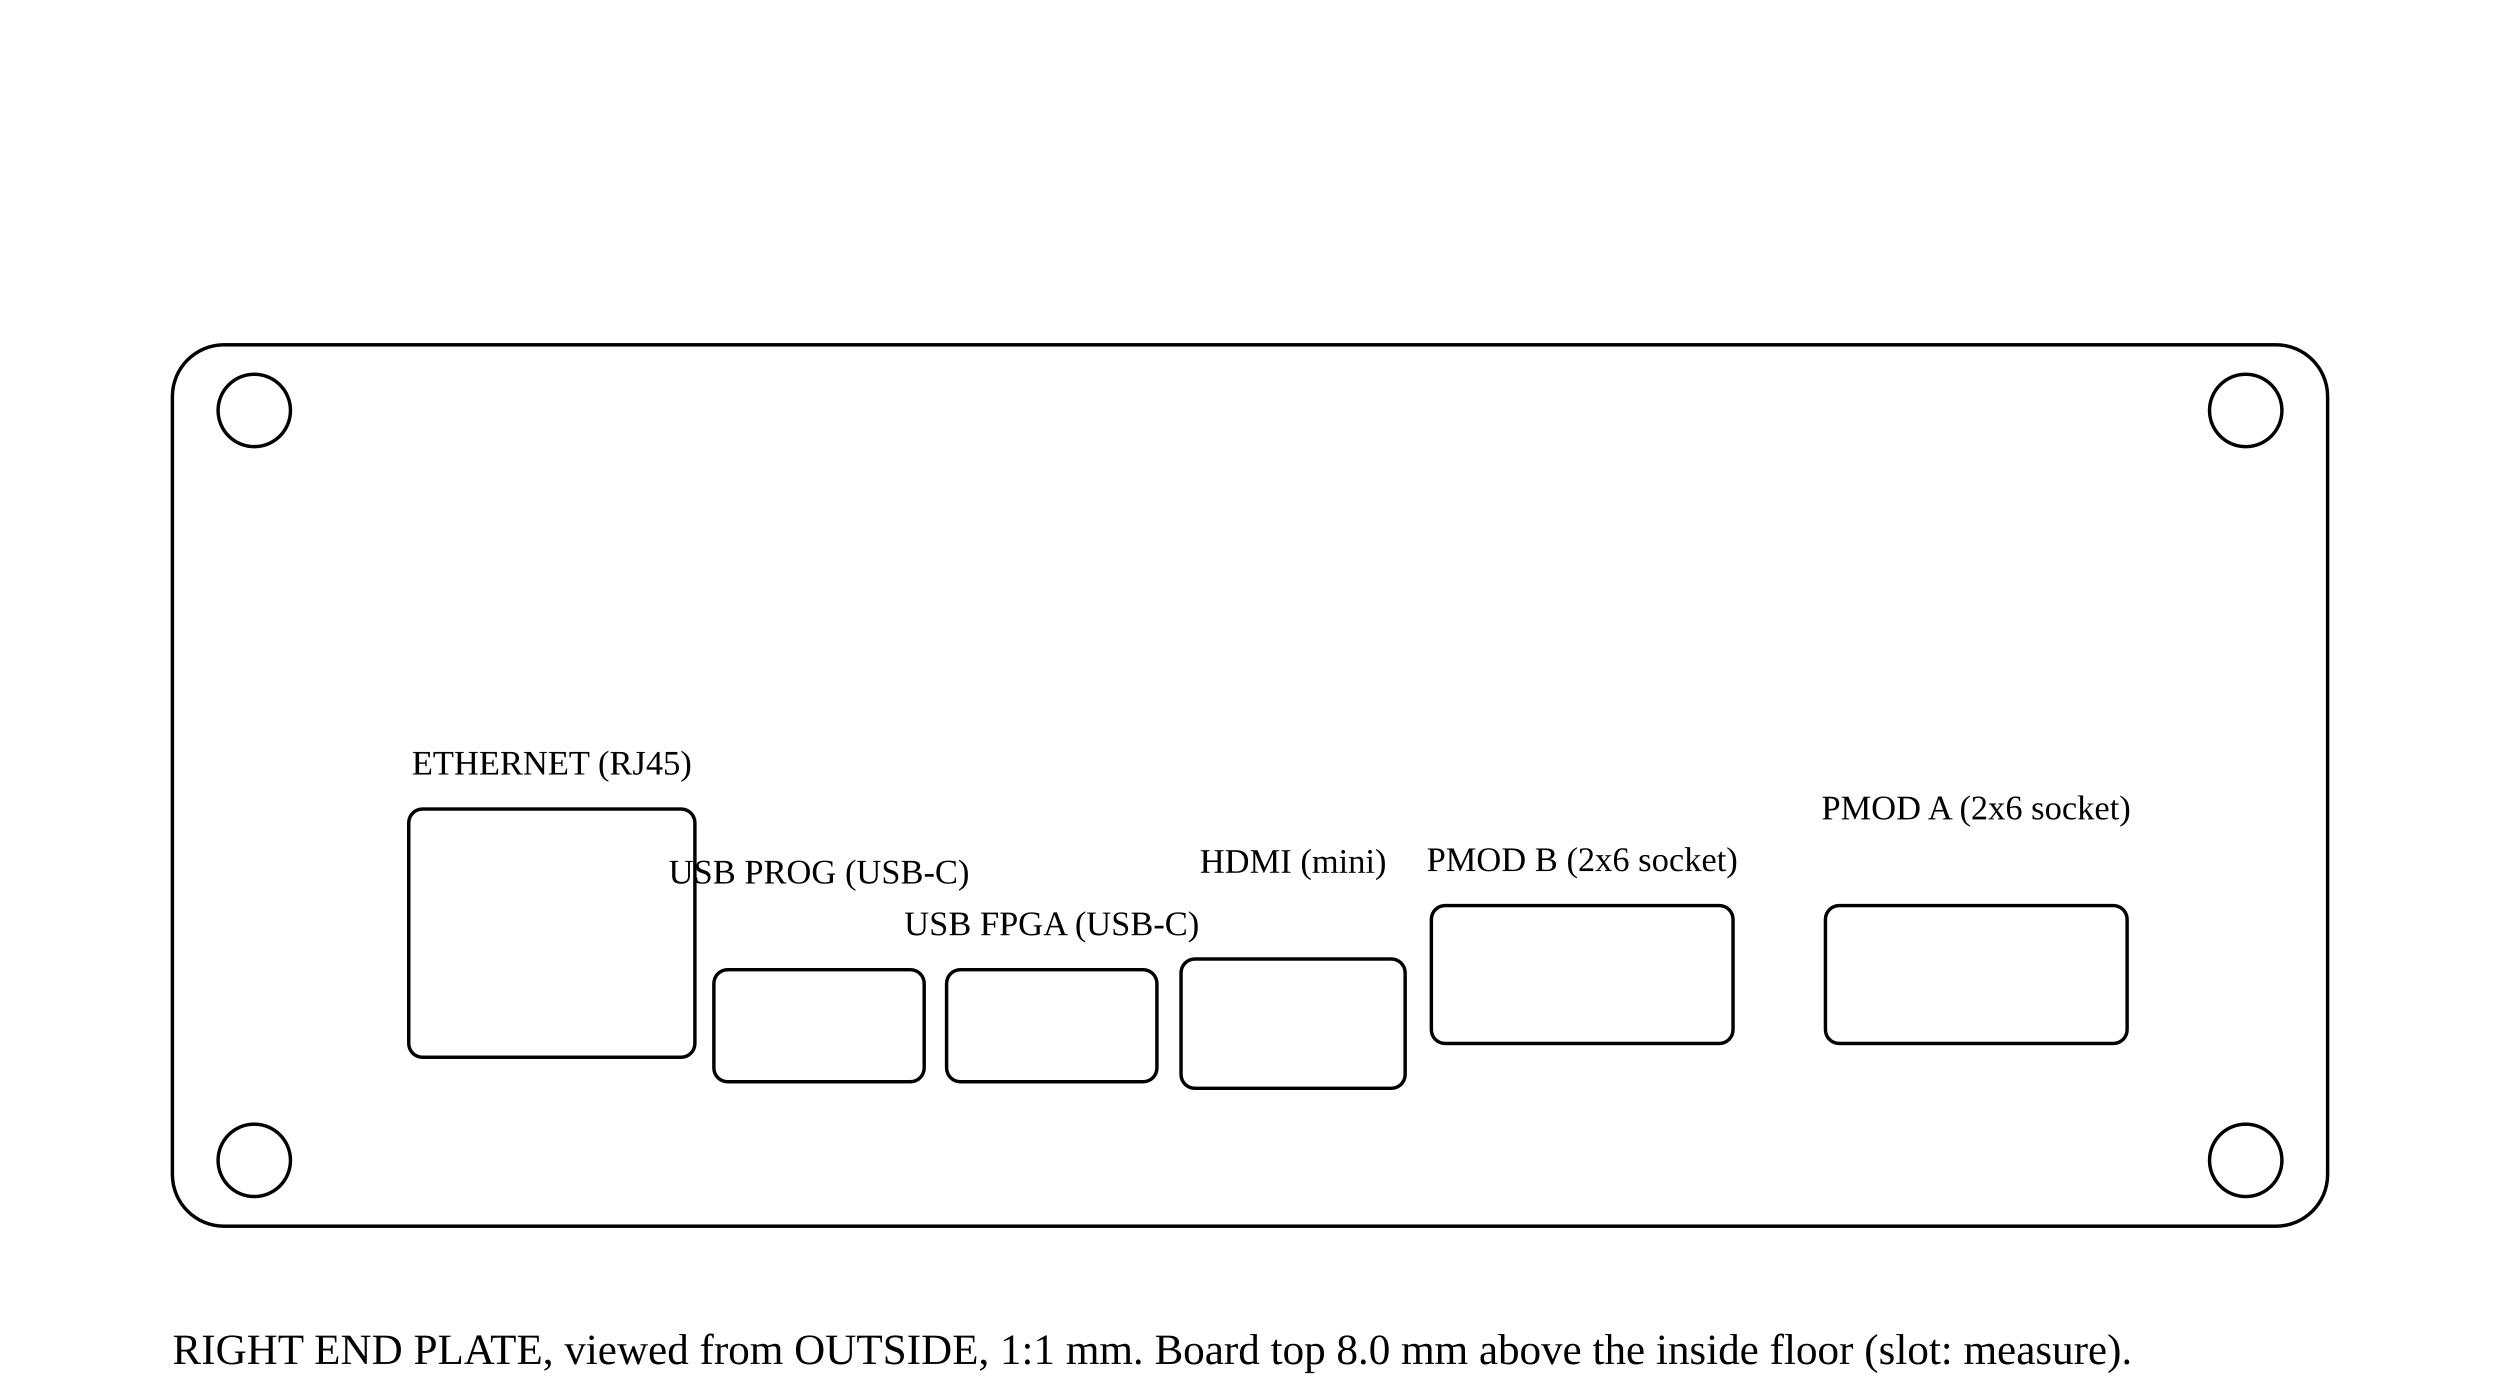
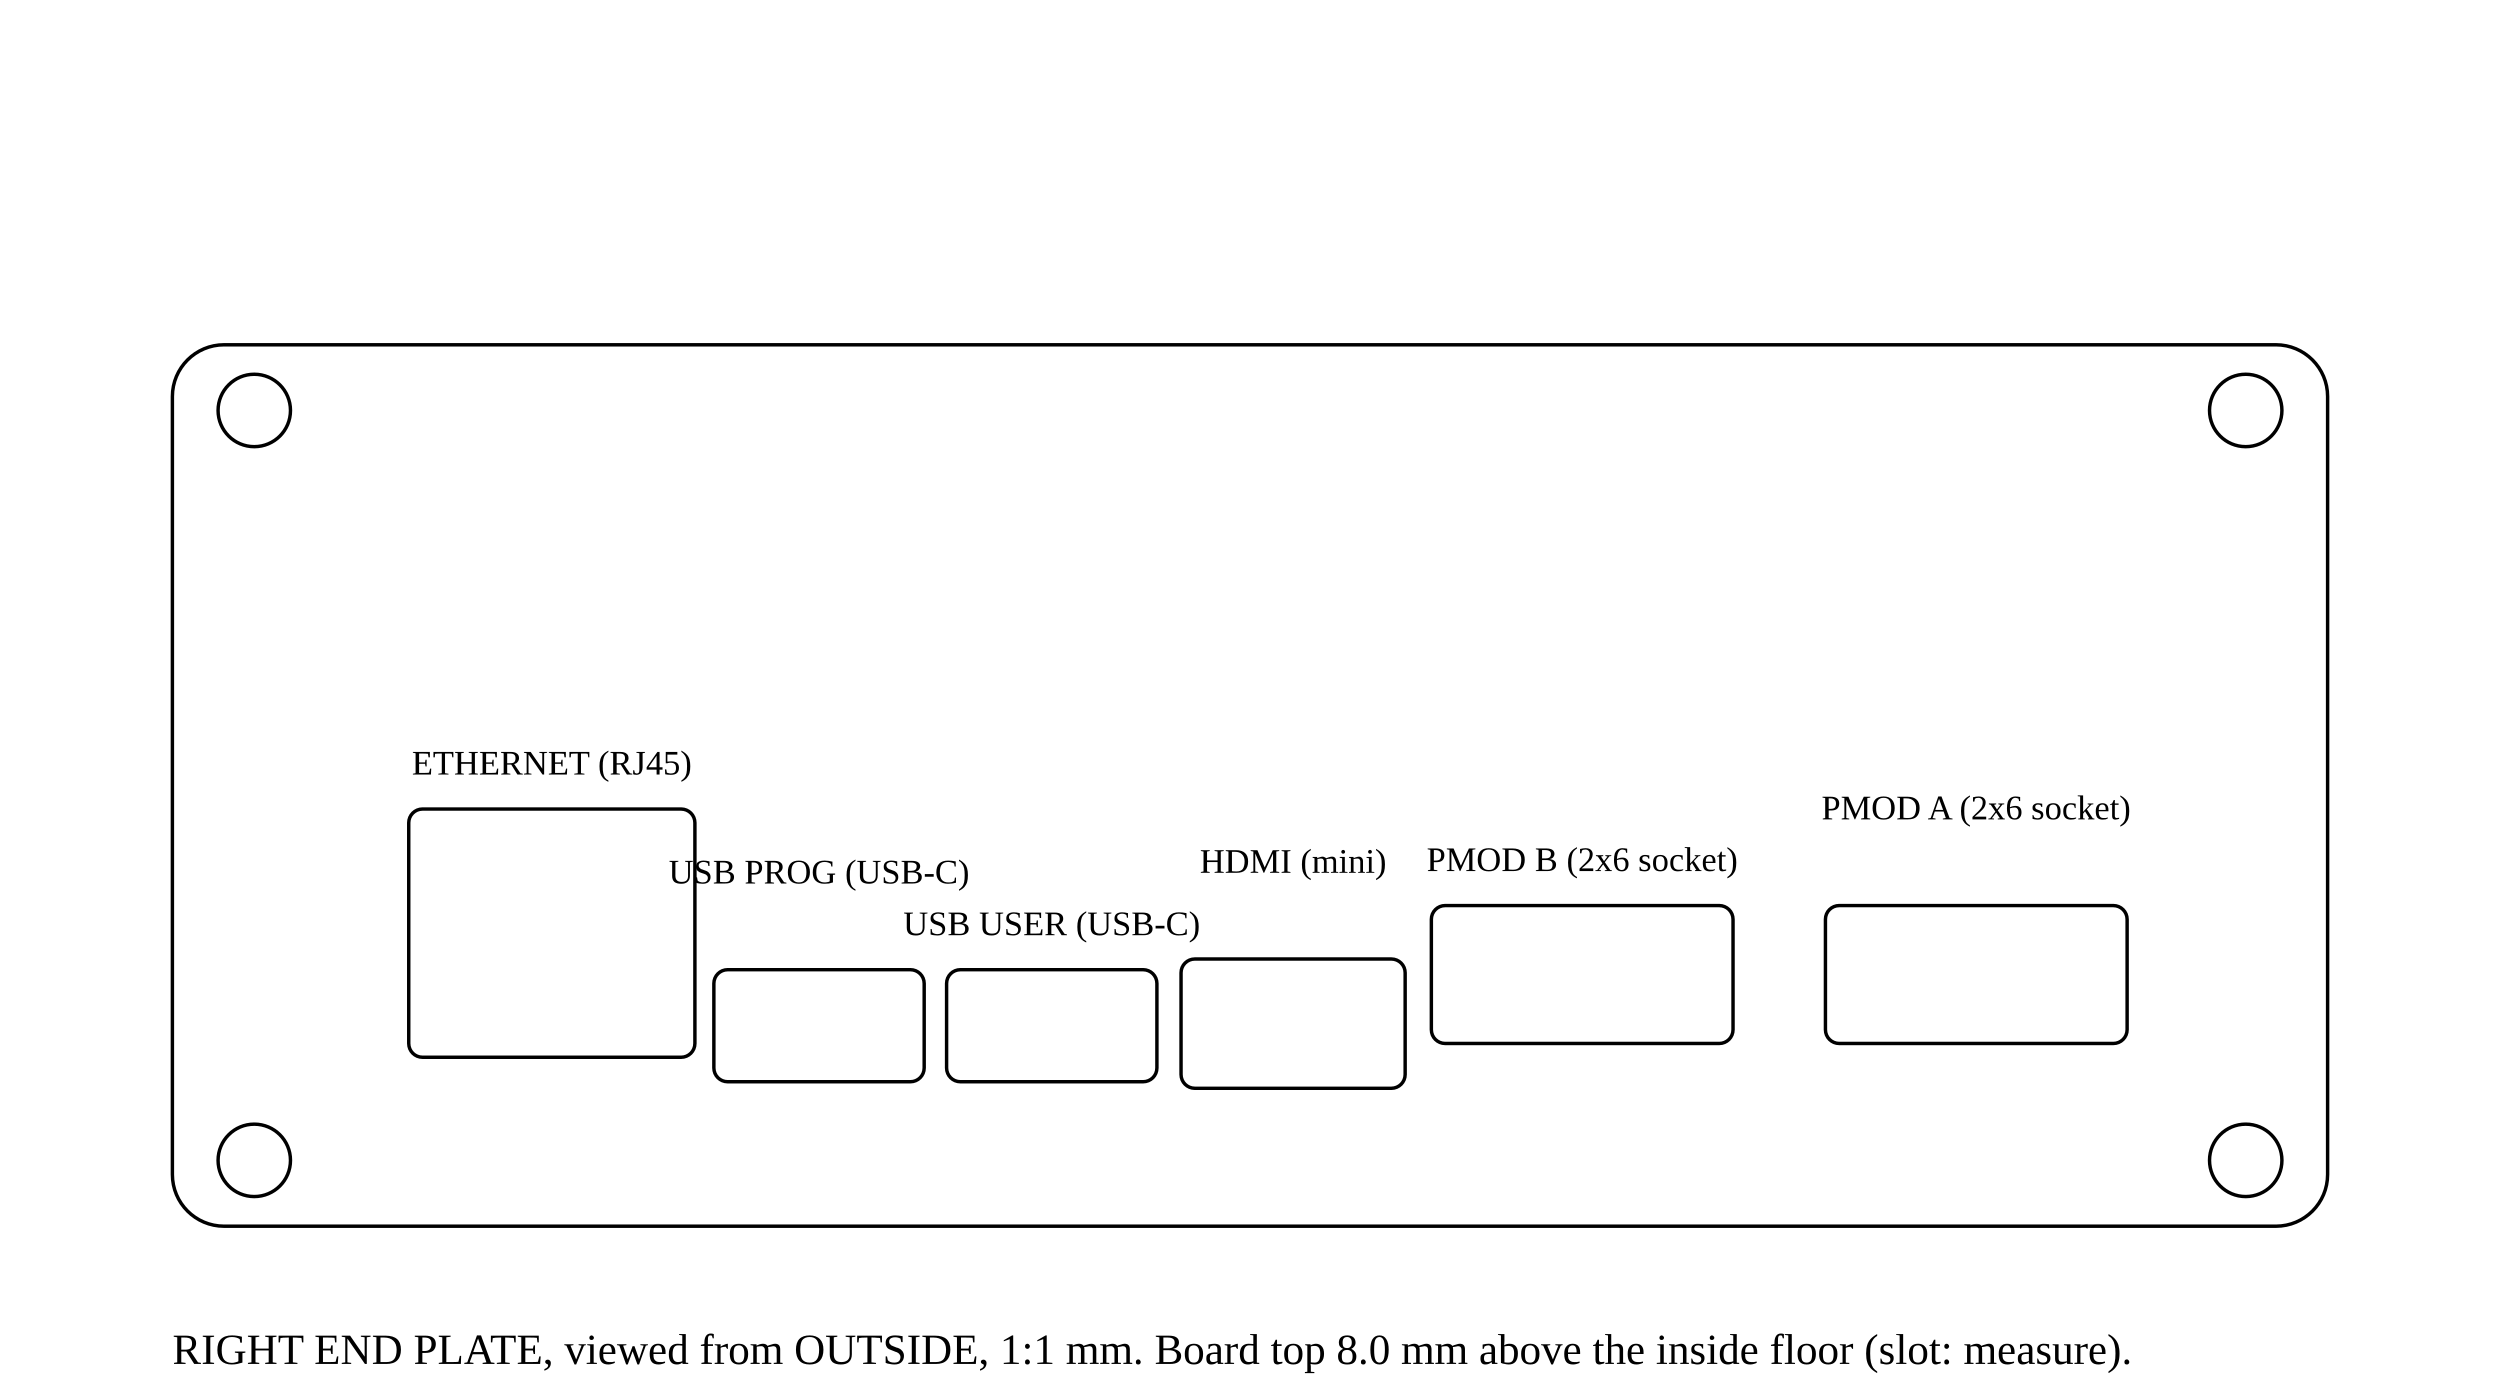
<svg xmlns="http://www.w3.org/2000/svg" width="145.02mm" height="81.13mm" viewBox="-72.51 -45.56 145.02 81.13">
  <g transform="scale(1,-1)" fill="none" stroke="black" stroke-width="0.2">
    <rect x="-62.51" y="-25.57" width="125.02" height="51.13" rx="3" />
    <circle cx="-57.76" cy="-21.75" r="2.10" />
    <circle cx="-57.76" cy="21.75" r="2.10" />
    <circle cx="57.76" cy="-21.75" r="2.10" />
    <circle cx="57.76" cy="21.75" r="2.10" />
    <rect x="-48.80" y="-15.77" width="16.60" height="14.40" rx="0.8" />
    <g transform="translate(-40.50,0.63) scale(1,-1)">
      <text x="0" y="0" font-size="2" text-anchor="middle" fill="black" stroke="none">ETHERNET (RJ45)</text>
    </g>
    <rect x="-31.10" y="-17.19" width="12.20" height="6.50" rx="0.8" />
    <g transform="translate(-25.00,-5.69) scale(1,-1)">
      <text x="0" y="0" font-size="2" text-anchor="middle" fill="black" stroke="none">USB PROG (USB-C)</text>
    </g>
    <rect x="-17.60" y="-17.19" width="12.20" height="6.50" rx="0.8" />
    <g transform="translate(-11.50,-8.69) scale(1,-1)">
-       <text x="0" y="0" font-size="2" text-anchor="middle" fill="black" stroke="none">USB FPGA (USB-C)</text>
+       <text x="0" y="0" font-size="2" text-anchor="middle" fill="black" stroke="none">USB USER (USB-C)</text>
    </g>
    <rect x="-4.00" y="-17.57" width="13.00" height="7.50" rx="0.8" />
    <g transform="translate(2.50,-5.07) scale(1,-1)">
      <text x="0" y="0" font-size="2" text-anchor="middle" fill="black" stroke="none">HDMI (mini)</text>
    </g>
    <rect x="10.52" y="-14.97" width="17.50" height="8.00" rx="0.8" />
    <g transform="translate(19.27,-4.97) scale(1,-1)">
      <text x="0" y="0" font-size="2" text-anchor="middle" fill="black" stroke="none">PMOD B (2x6 socket)</text>
    </g>
    <rect x="33.38" y="-14.97" width="17.50" height="8.00" rx="0.8" />
    <g transform="translate(42.12,-1.97) scale(1,-1)">
      <text x="0" y="0" font-size="2" text-anchor="middle" fill="black" stroke="none">PMOD A (2x6 socket)</text>
    </g>
  </g>
  <g transform="scale(1,-1)">
    <g transform="translate(-62.51,-33.56) scale(1,-1)">
      <text font-size="2.5" fill="black">RIGHT END PLATE, viewed from OUTSIDE, 1:1 mm. Board top 8.0 mm above the inside floor (slot: measure).</text>
    </g>
  </g>
</svg>
